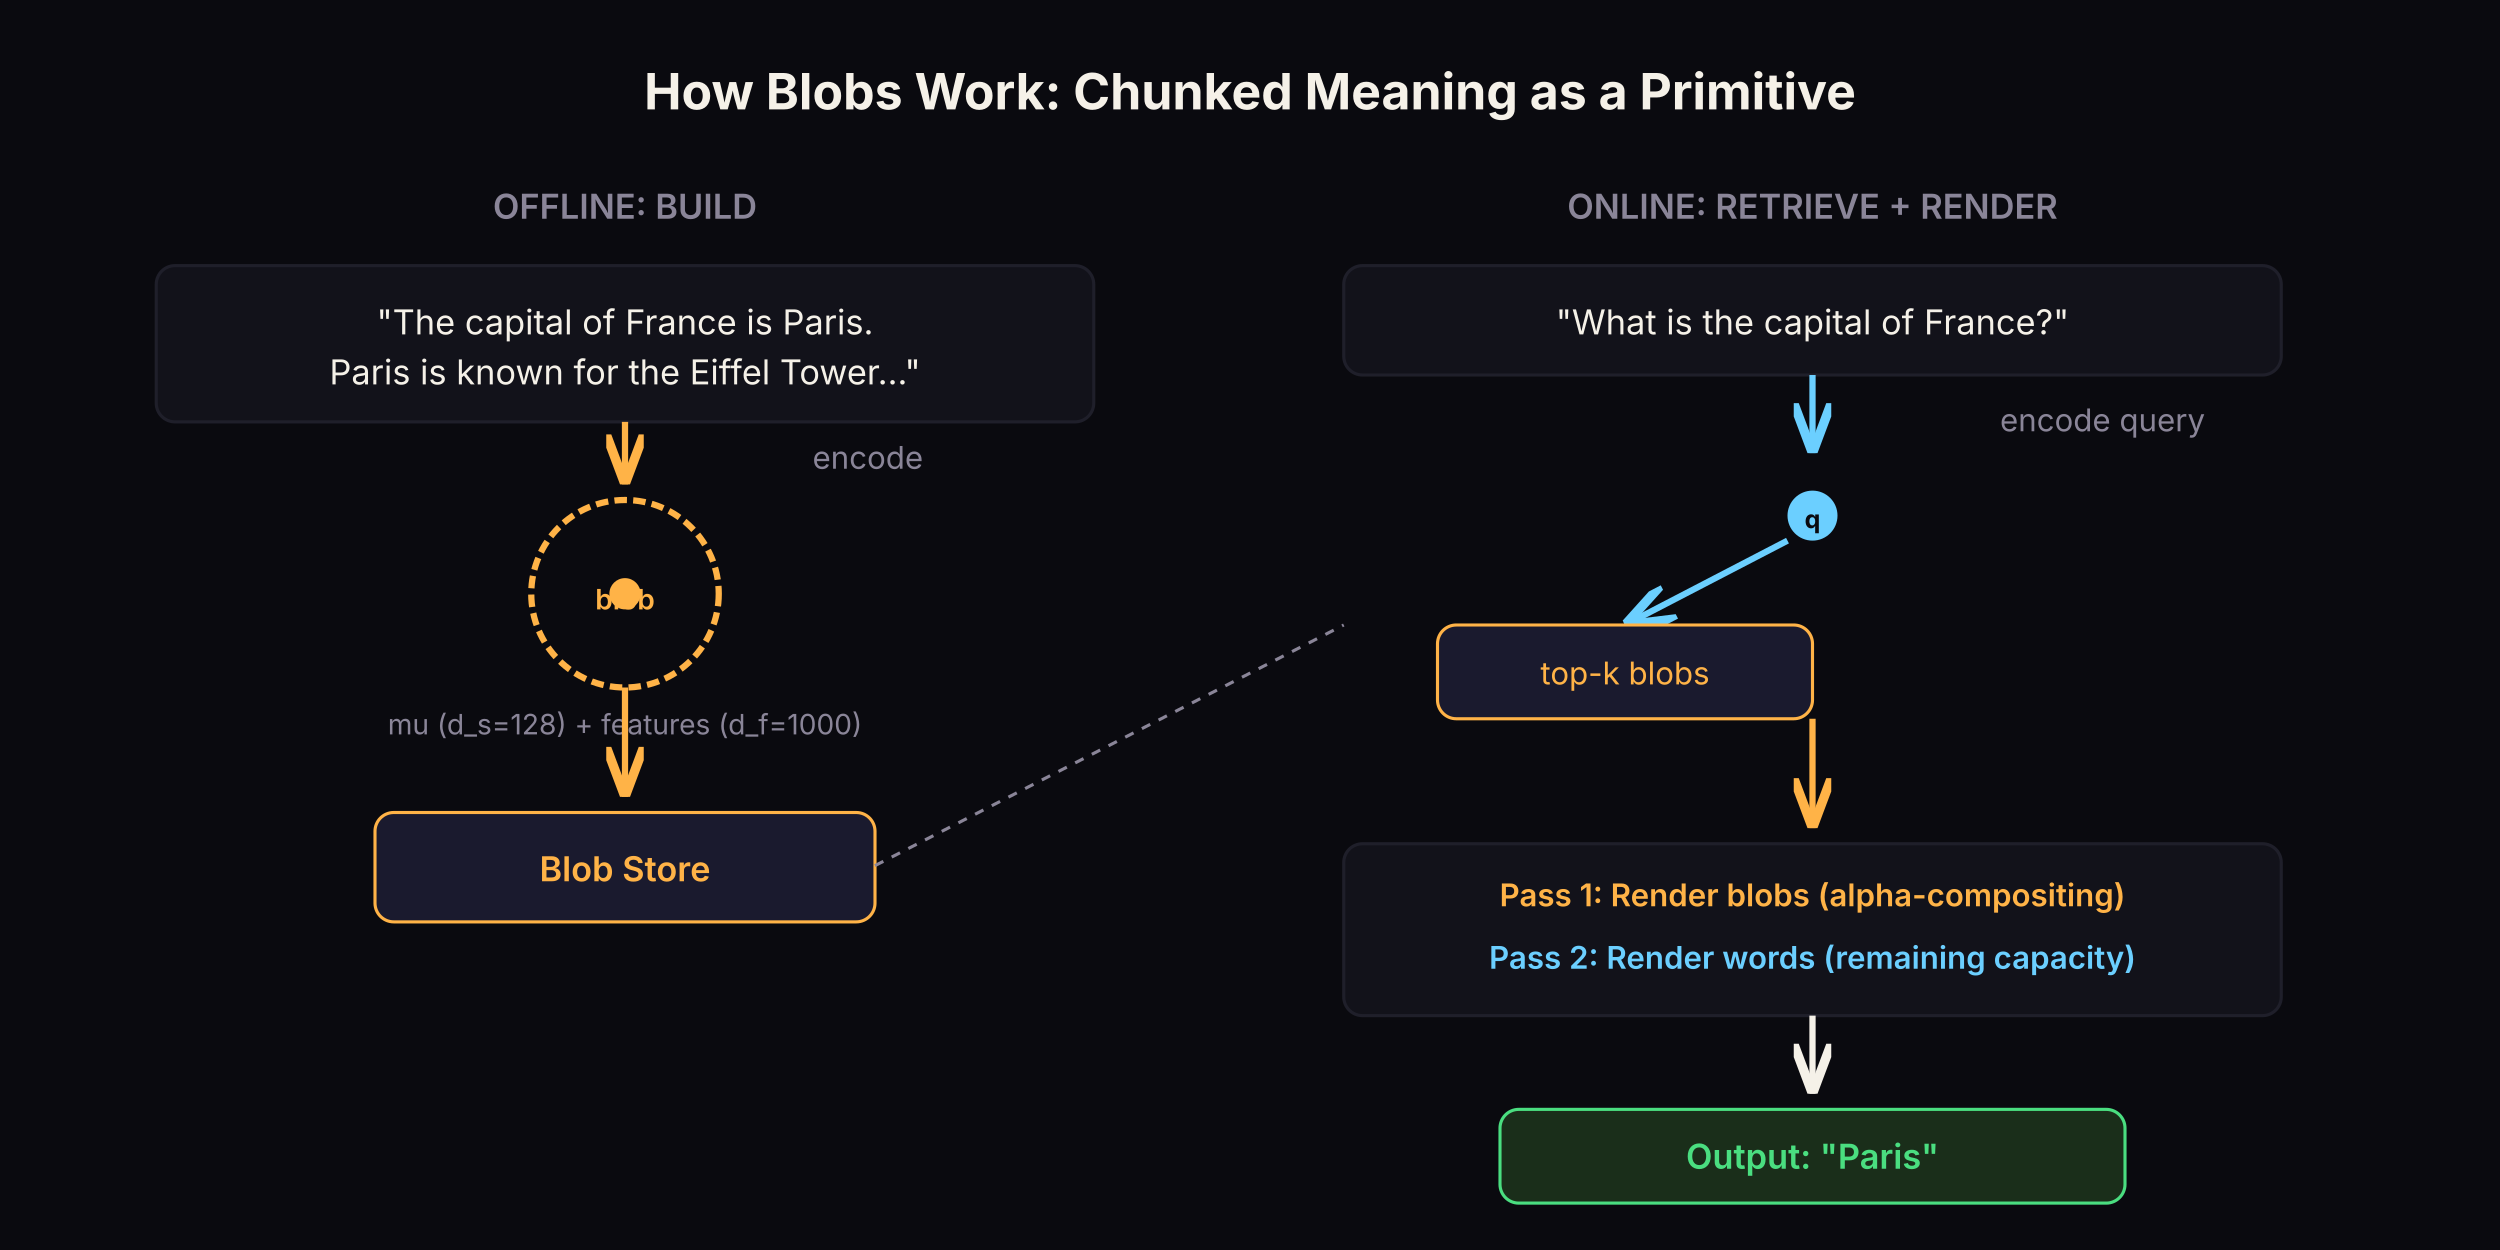
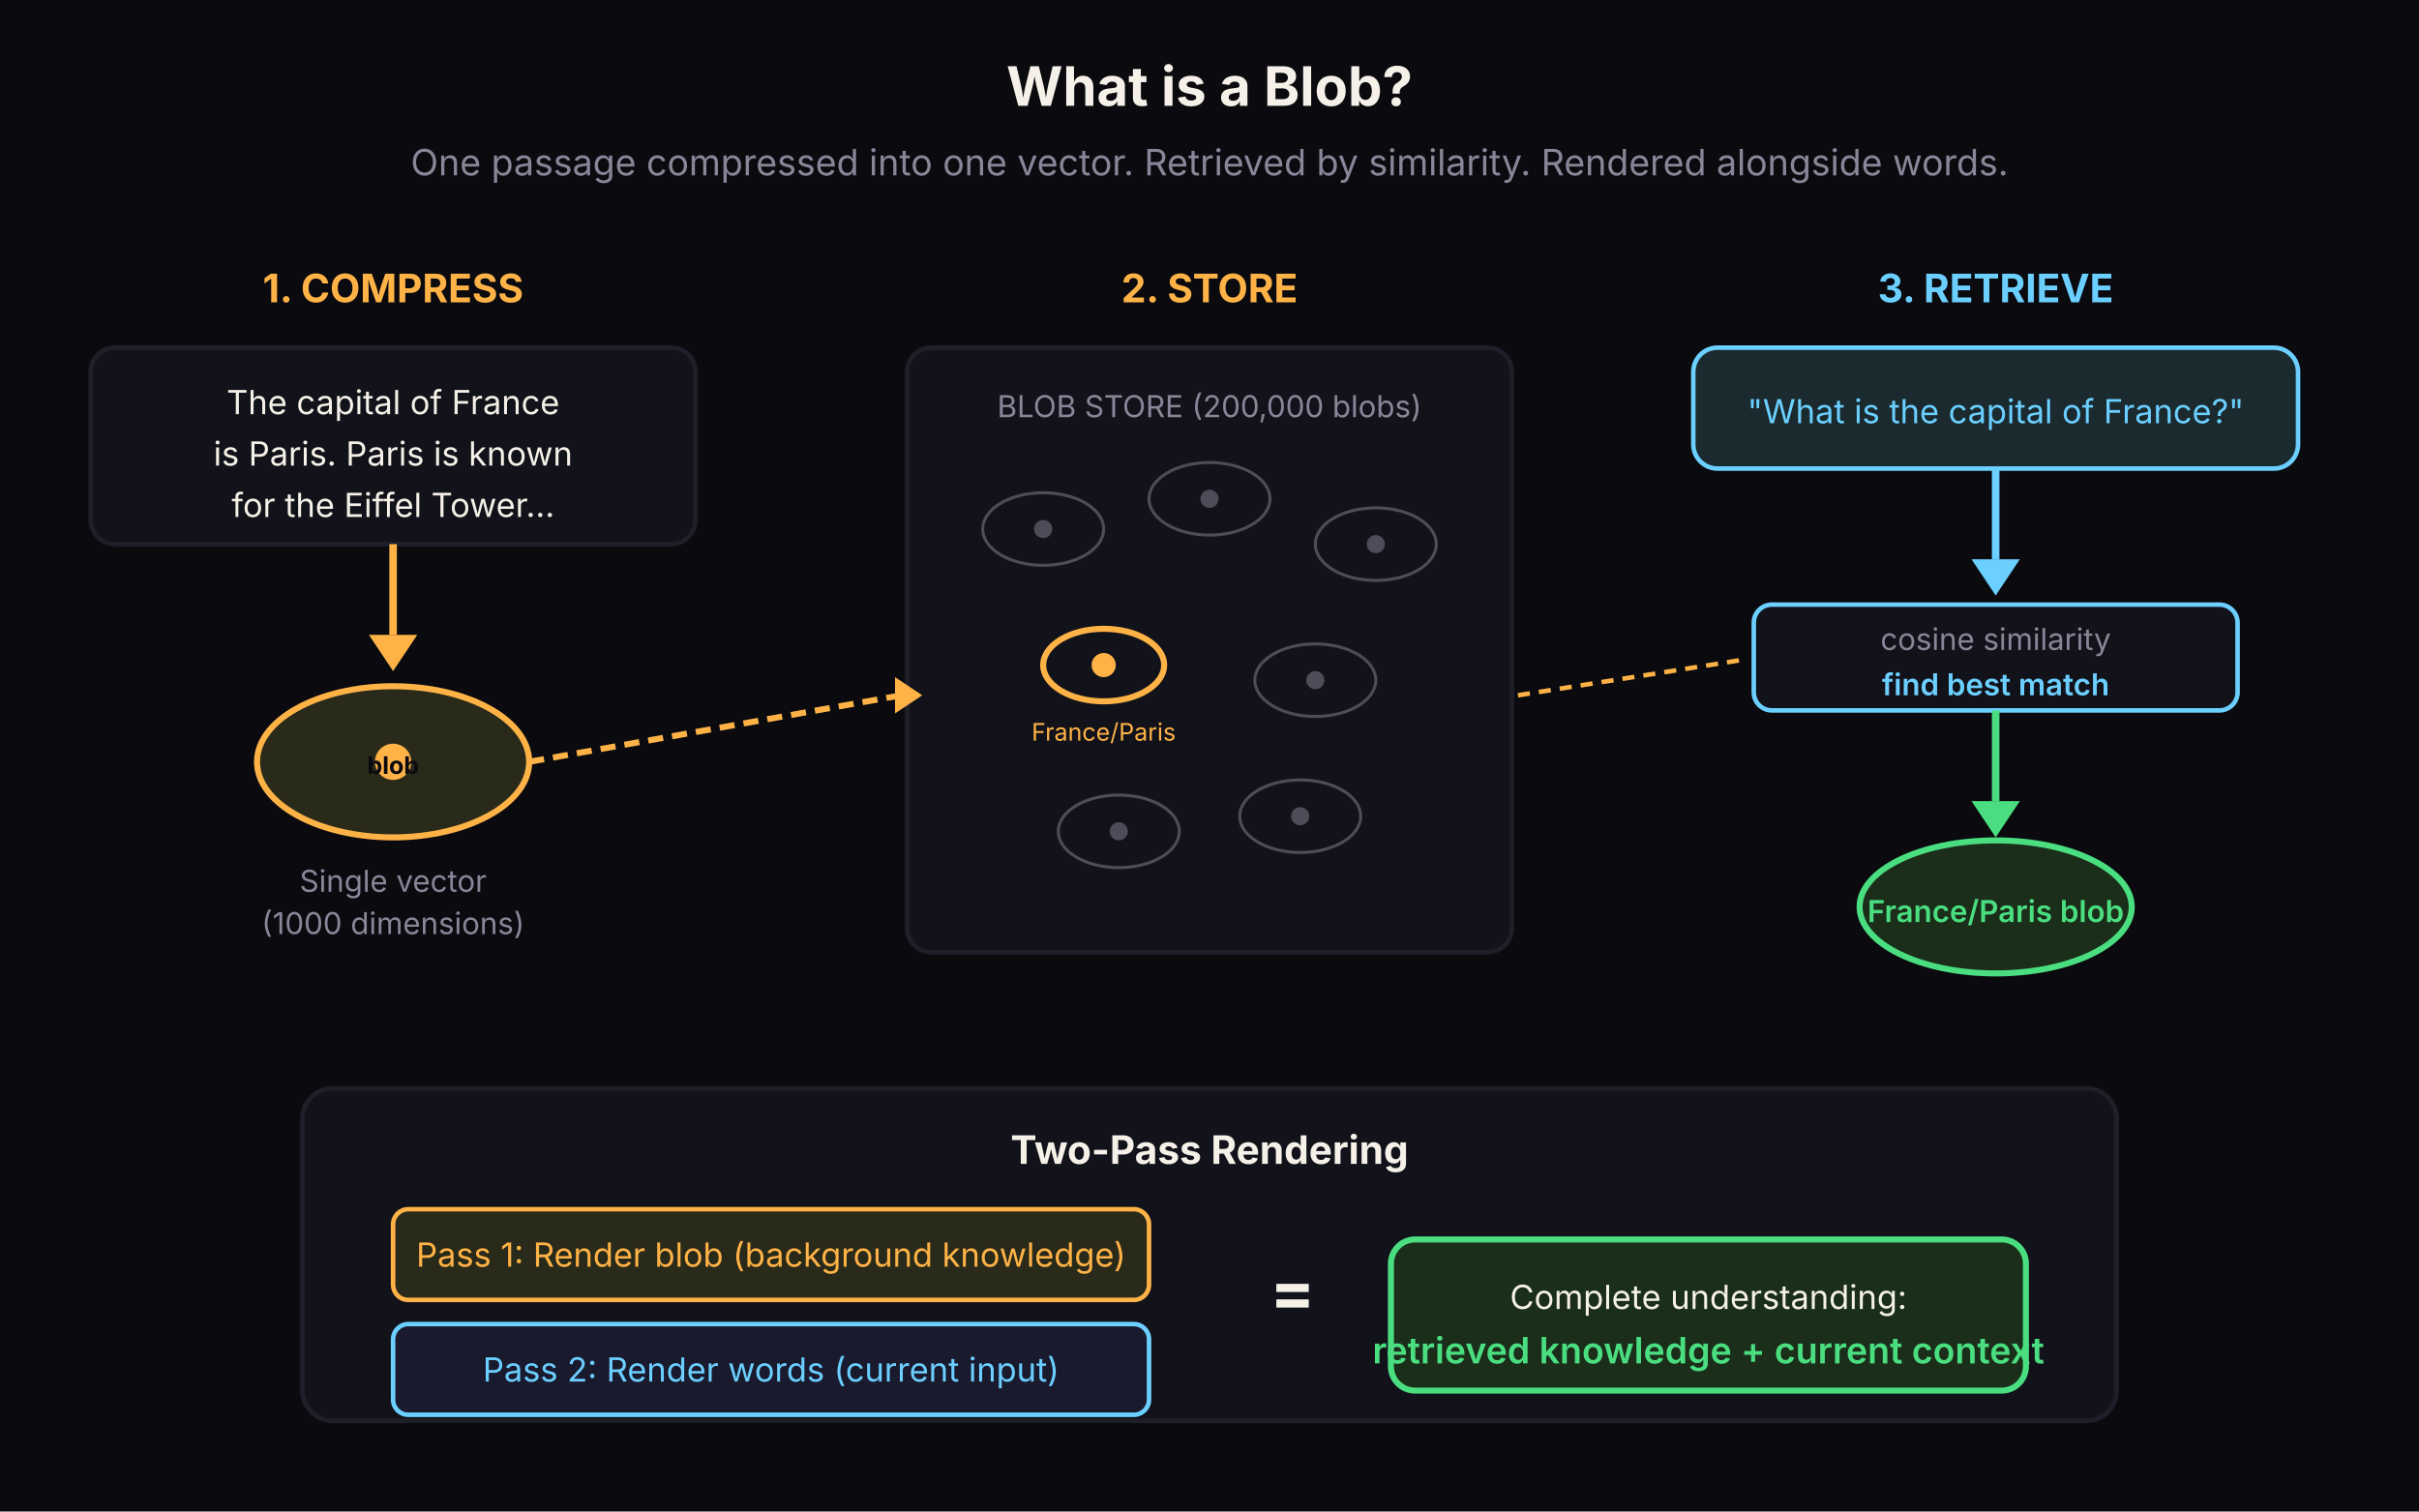
- <svg xmlns="http://www.w3.org/2000/svg" viewBox="0 0 800 400" font-family="Inter, -apple-system, sans-serif">
-   <rect width="800" height="400" fill="#0a0a0f" />
-   <text x="400" y="35" text-anchor="middle" fill="#f5f1e8" font-size="16" font-weight="700">How Blobs Work: Chunked Meaning as a Primitive</text>
-   <text x="200" y="70" text-anchor="middle" fill="#8a8598" font-size="11" font-weight="600">OFFLINE: BUILD</text>
-   <rect x="50" y="85" width="300" height="50" rx="6" fill="#12121a" stroke="#1f1f2a" />
-   <text x="200" y="107" text-anchor="middle" fill="#f5f1e8" font-size="11">"The capital of France is Paris.</text>
-   <text x="200" y="123" text-anchor="middle" fill="#f5f1e8" font-size="11">Paris is known for the Eiffel Tower..."</text>
-   <path d="M200 135 L200 155" stroke="#ffb347" stroke-width="2" marker-end="url(#arrow)" />
-   <text x="260" y="150" fill="#8a8598" font-size="10">encode</text>
-   <circle cx="200" cy="190" r="30" fill="none" stroke="#ffb347" stroke-width="2" stroke-dasharray="4,2" />
-   <circle cx="200" cy="190" r="5" fill="#ffb347" />
-   <text x="200" y="195" text-anchor="middle" fill="#ffb347" font-size="9" font-weight="600">blob</text>
-   <text x="200" y="235" text-anchor="middle" fill="#8a8598" font-size="9">mu (d_s=128) + features (d_f=1000)</text>
-   <path d="M200 220 L200 255" stroke="#ffb347" stroke-width="2" marker-end="url(#arrow)" />
-   <rect x="120" y="260" width="160" height="35" rx="6" fill="#1a1a2e" stroke="#ffb347" stroke-width="1" />
-   <text x="200" y="282" text-anchor="middle" fill="#ffb347" font-size="11" font-weight="600">Blob Store</text>
-   <text x="580" y="70" text-anchor="middle" fill="#8a8598" font-size="11" font-weight="600">ONLINE: RETRIEVE + RENDER</text>
-   <rect x="430" y="85" width="300" height="35" rx="6" fill="#12121a" stroke="#1f1f2a" />
-   <text x="580" y="107" text-anchor="middle" fill="#f5f1e8" font-size="11">"What is the capital of France?"</text>
-   <path d="M580 120 L580 145" stroke="#6bcfff" stroke-width="2" marker-end="url(#arrowBlue)" />
-   <text x="640" y="138" fill="#8a8598" font-size="10">encode query</text>
-   <circle cx="580" cy="165" r="8" fill="#6bcfff" />
-   <text x="580" y="169" text-anchor="middle" fill="#0a0a0f" font-size="8" font-weight="700">q</text>
-   <path d="M280 277 L430 200" stroke="#8a8598" stroke-width="1" stroke-dasharray="3,3" />
-   <path d="M572 173 L520 200" stroke="#6bcfff" stroke-width="2" marker-end="url(#arrowBlue)" />
-   <rect x="460" y="200" width="120" height="30" rx="6" fill="#1a1a2e" stroke="#ffb347" />
-   <text x="520" y="219" text-anchor="middle" fill="#ffb347" font-size="10">top-k blobs</text>
-   <path d="M580 230 L580 265" stroke="#ffb347" stroke-width="2" marker-end="url(#arrow)" />
-   <rect x="430" y="270" width="300" height="55" rx="6" fill="#12121a" stroke="#1f1f2a" />
-   <text x="580" y="290" text-anchor="middle" fill="#ffb347" font-size="10" font-weight="600">Pass 1: Render blobs (alpha-compositing)</text>
-   <text x="580" y="310" text-anchor="middle" fill="#6bcfff" font-size="10" font-weight="600">Pass 2: Render words (remaining capacity)</text>
-   <path d="M580 325 L580 350" stroke="#f5f1e8" stroke-width="2" marker-end="url(#arrowWhite)" />
-   <rect x="480" y="355" width="200" height="30" rx="6" fill="#1a2e1a" stroke="#4ade80" />
-   <text x="580" y="374" text-anchor="middle" fill="#4ade80" font-size="11" font-weight="600">Output: "Paris"</text>
-   <defs>
-     <marker id="arrow" markerWidth="8" markerHeight="6" refX="8" refY="3" orient="auto">
-       <path d="M0,0 L8,3 L0,6" fill="none" stroke="#ffb347" stroke-width="1.5" />
-     </marker>
-     <marker id="arrowBlue" markerWidth="8" markerHeight="6" refX="8" refY="3" orient="auto">
-       <path d="M0,0 L8,3 L0,6" fill="none" stroke="#6bcfff" stroke-width="1.5" />
-     </marker>
-     <marker id="arrowWhite" markerWidth="8" markerHeight="6" refX="8" refY="3" orient="auto">
-       <path d="M0,0 L8,3 L0,6" fill="none" stroke="#f5f1e8" stroke-width="1.5" />
-     </marker>
-   </defs>
+ <svg xmlns="http://www.w3.org/2000/svg" viewBox="0 0 800 500" font-family="Inter, -apple-system, sans-serif">
+   <rect width="800" height="500" fill="#0a0a0f" />
+   <text x="400" y="35" text-anchor="middle" fill="#f5f1e8" font-size="18" font-weight="700">What is a Blob?</text>
+   <text x="400" y="58" text-anchor="middle" fill="#8a8598" font-size="12">One passage compressed into one vector. Retrieved by similarity. Rendered alongside words.</text>
+   <text x="130" y="100" text-anchor="middle" fill="#ffb347" font-size="13" font-weight="700">1. COMPRESS</text>
+   <rect x="30" y="115" width="200" height="65" rx="8" fill="#12121a" stroke="#1f1f2a" stroke-width="1.5" />
+   <text x="130" y="137" text-anchor="middle" fill="#f5f1e8" font-size="11">The capital of France</text>
+   <text x="130" y="154" text-anchor="middle" fill="#f5f1e8" font-size="11">is Paris. Paris is known</text>
+   <text x="130" y="171" text-anchor="middle" fill="#f5f1e8" font-size="11">for the Eiffel Tower...</text>
+   <path d="M130 180 L130 210" stroke="#ffb347" stroke-width="2.5" />
+   <polygon points="122,210 130,222 138,210" fill="#ffb347" />
+   <ellipse cx="130" cy="252" rx="45" ry="25" fill="#2a2a1a" stroke="#ffb347" stroke-width="2" />
+   <circle cx="130" cy="252" r="6" fill="#ffb347" />
+   <text x="130" y="256" text-anchor="middle" fill="#0a0a0f" font-size="8" font-weight="700">blob</text>
+   <text x="130" y="295" text-anchor="middle" fill="#8a8598" font-size="10">Single vector</text>
+   <text x="130" y="309" text-anchor="middle" fill="#8a8598" font-size="10">(1000 dimensions)</text>
+   <text x="400" y="100" text-anchor="middle" fill="#ffb347" font-size="13" font-weight="700">2. STORE</text>
+   <rect x="300" y="115" width="200" height="200" rx="8" fill="#12121a" stroke="#1f1f2a" stroke-width="1.5" />
+   <text x="400" y="138" text-anchor="middle" fill="#8a8598" font-size="10">BLOB STORE (200,000 blobs)</text>
+   <ellipse cx="345" cy="175" rx="20" ry="12" fill="none" stroke="#8a8598" stroke-width="1" opacity="0.5" />
+   <circle cx="345" cy="175" r="3" fill="#8a8598" opacity="0.5" />
+   <ellipse cx="400" cy="165" rx="20" ry="12" fill="none" stroke="#8a8598" stroke-width="1" opacity="0.5" />
+   <circle cx="400" cy="165" r="3" fill="#8a8598" opacity="0.5" />
+   <ellipse cx="455" cy="180" rx="20" ry="12" fill="none" stroke="#8a8598" stroke-width="1" opacity="0.5" />
+   <circle cx="455" cy="180" r="3" fill="#8a8598" opacity="0.5" />
+   <ellipse cx="365" cy="220" rx="20" ry="12" fill="none" stroke="#ffb347" stroke-width="2" />
+   <circle cx="365" cy="220" r="4" fill="#ffb347" />
+   <text x="365" y="245" text-anchor="middle" fill="#ffb347" font-size="8">France/Paris</text>
+   <ellipse cx="435" cy="225" rx="20" ry="12" fill="none" stroke="#8a8598" stroke-width="1" opacity="0.5" />
+   <circle cx="435" cy="225" r="3" fill="#8a8598" opacity="0.5" />
+   <ellipse cx="370" cy="275" rx="20" ry="12" fill="none" stroke="#8a8598" stroke-width="1" opacity="0.5" />
+   <circle cx="370" cy="275" r="3" fill="#8a8598" opacity="0.5" />
+   <ellipse cx="430" cy="270" rx="20" ry="12" fill="none" stroke="#8a8598" stroke-width="1" opacity="0.5" />
+   <circle cx="430" cy="270" r="3" fill="#8a8598" opacity="0.5" />
+   <path d="M175 252 L298 230" stroke="#ffb347" stroke-width="2" stroke-dasharray="5,3" />
+   <polygon points="296,224 305,230 296,236" fill="#ffb347" />
+   <text x="660" y="100" text-anchor="middle" fill="#6bcfff" font-size="13" font-weight="700">3. RETRIEVE</text>
+   <rect x="560" y="115" width="200" height="40" rx="8" fill="#1a2a2e" stroke="#6bcfff" stroke-width="1.5" />
+   <text x="660" y="140" text-anchor="middle" fill="#6bcfff" font-size="11">"What is the capital of France?"</text>
+   <path d="M660 155 L660 185" stroke="#6bcfff" stroke-width="2.5" />
+   <polygon points="652,185 660,197 668,185" fill="#6bcfff" />
+   <rect x="580" y="200" width="160" height="35" rx="6" fill="#12121a" stroke="#6bcfff" stroke-width="1.5" />
+   <text x="660" y="215" text-anchor="middle" fill="#8a8598" font-size="10">cosine similarity</text>
+   <text x="660" y="230" text-anchor="middle" fill="#6bcfff" font-size="10" font-weight="600">find best match</text>
+   <path d="M502 230 L578 218" stroke="#ffb347" stroke-width="1.5" stroke-dasharray="4,3" />
+   <path d="M660 235 L660 265" stroke="#4ade80" stroke-width="2.5" />
+   <polygon points="652,265 660,277 668,265" fill="#4ade80" />
+   <ellipse cx="660" cy="300" rx="45" ry="22" fill="#1a2e1a" stroke="#4ade80" stroke-width="2" />
+   <text x="660" y="305" text-anchor="middle" fill="#4ade80" font-size="10" font-weight="600">France/Paris blob</text>
+   <rect x="100" y="360" width="600" height="110" rx="10" fill="#12121a" stroke="#1f1f2a" stroke-width="1.5" />
+   <text x="400" y="385" text-anchor="middle" fill="#f5f1e8" font-size="13" font-weight="700">Two-Pass Rendering</text>
+   <rect x="130" y="400" width="250" height="30" rx="5" fill="#2a2a1a" stroke="#ffb347" stroke-width="1.5" />
+   <text x="255" y="419" text-anchor="middle" fill="#ffb347" font-size="11">Pass 1: Render blob (background knowledge)</text>
+   <rect x="130" y="438" width="250" height="30" rx="5" fill="#1a1a2e" stroke="#6bcfff" stroke-width="1.5" />
+   <text x="255" y="457" text-anchor="middle" fill="#6bcfff" font-size="11">Pass 2: Render words (current input)</text>
+   <text x="420" y="435" fill="#f5f1e8" font-size="22" font-weight="700">=</text>
+   <rect x="460" y="410" width="210" height="50" rx="8" fill="#1a2e1a" stroke="#4ade80" stroke-width="2" />
+   <text x="565" y="433" text-anchor="middle" fill="#f5f1e8" font-size="11">Complete understanding:</text>
+   <text x="565" y="451" text-anchor="middle" fill="#4ade80" font-size="12" font-weight="600">retrieved knowledge + current context</text>
</svg>
